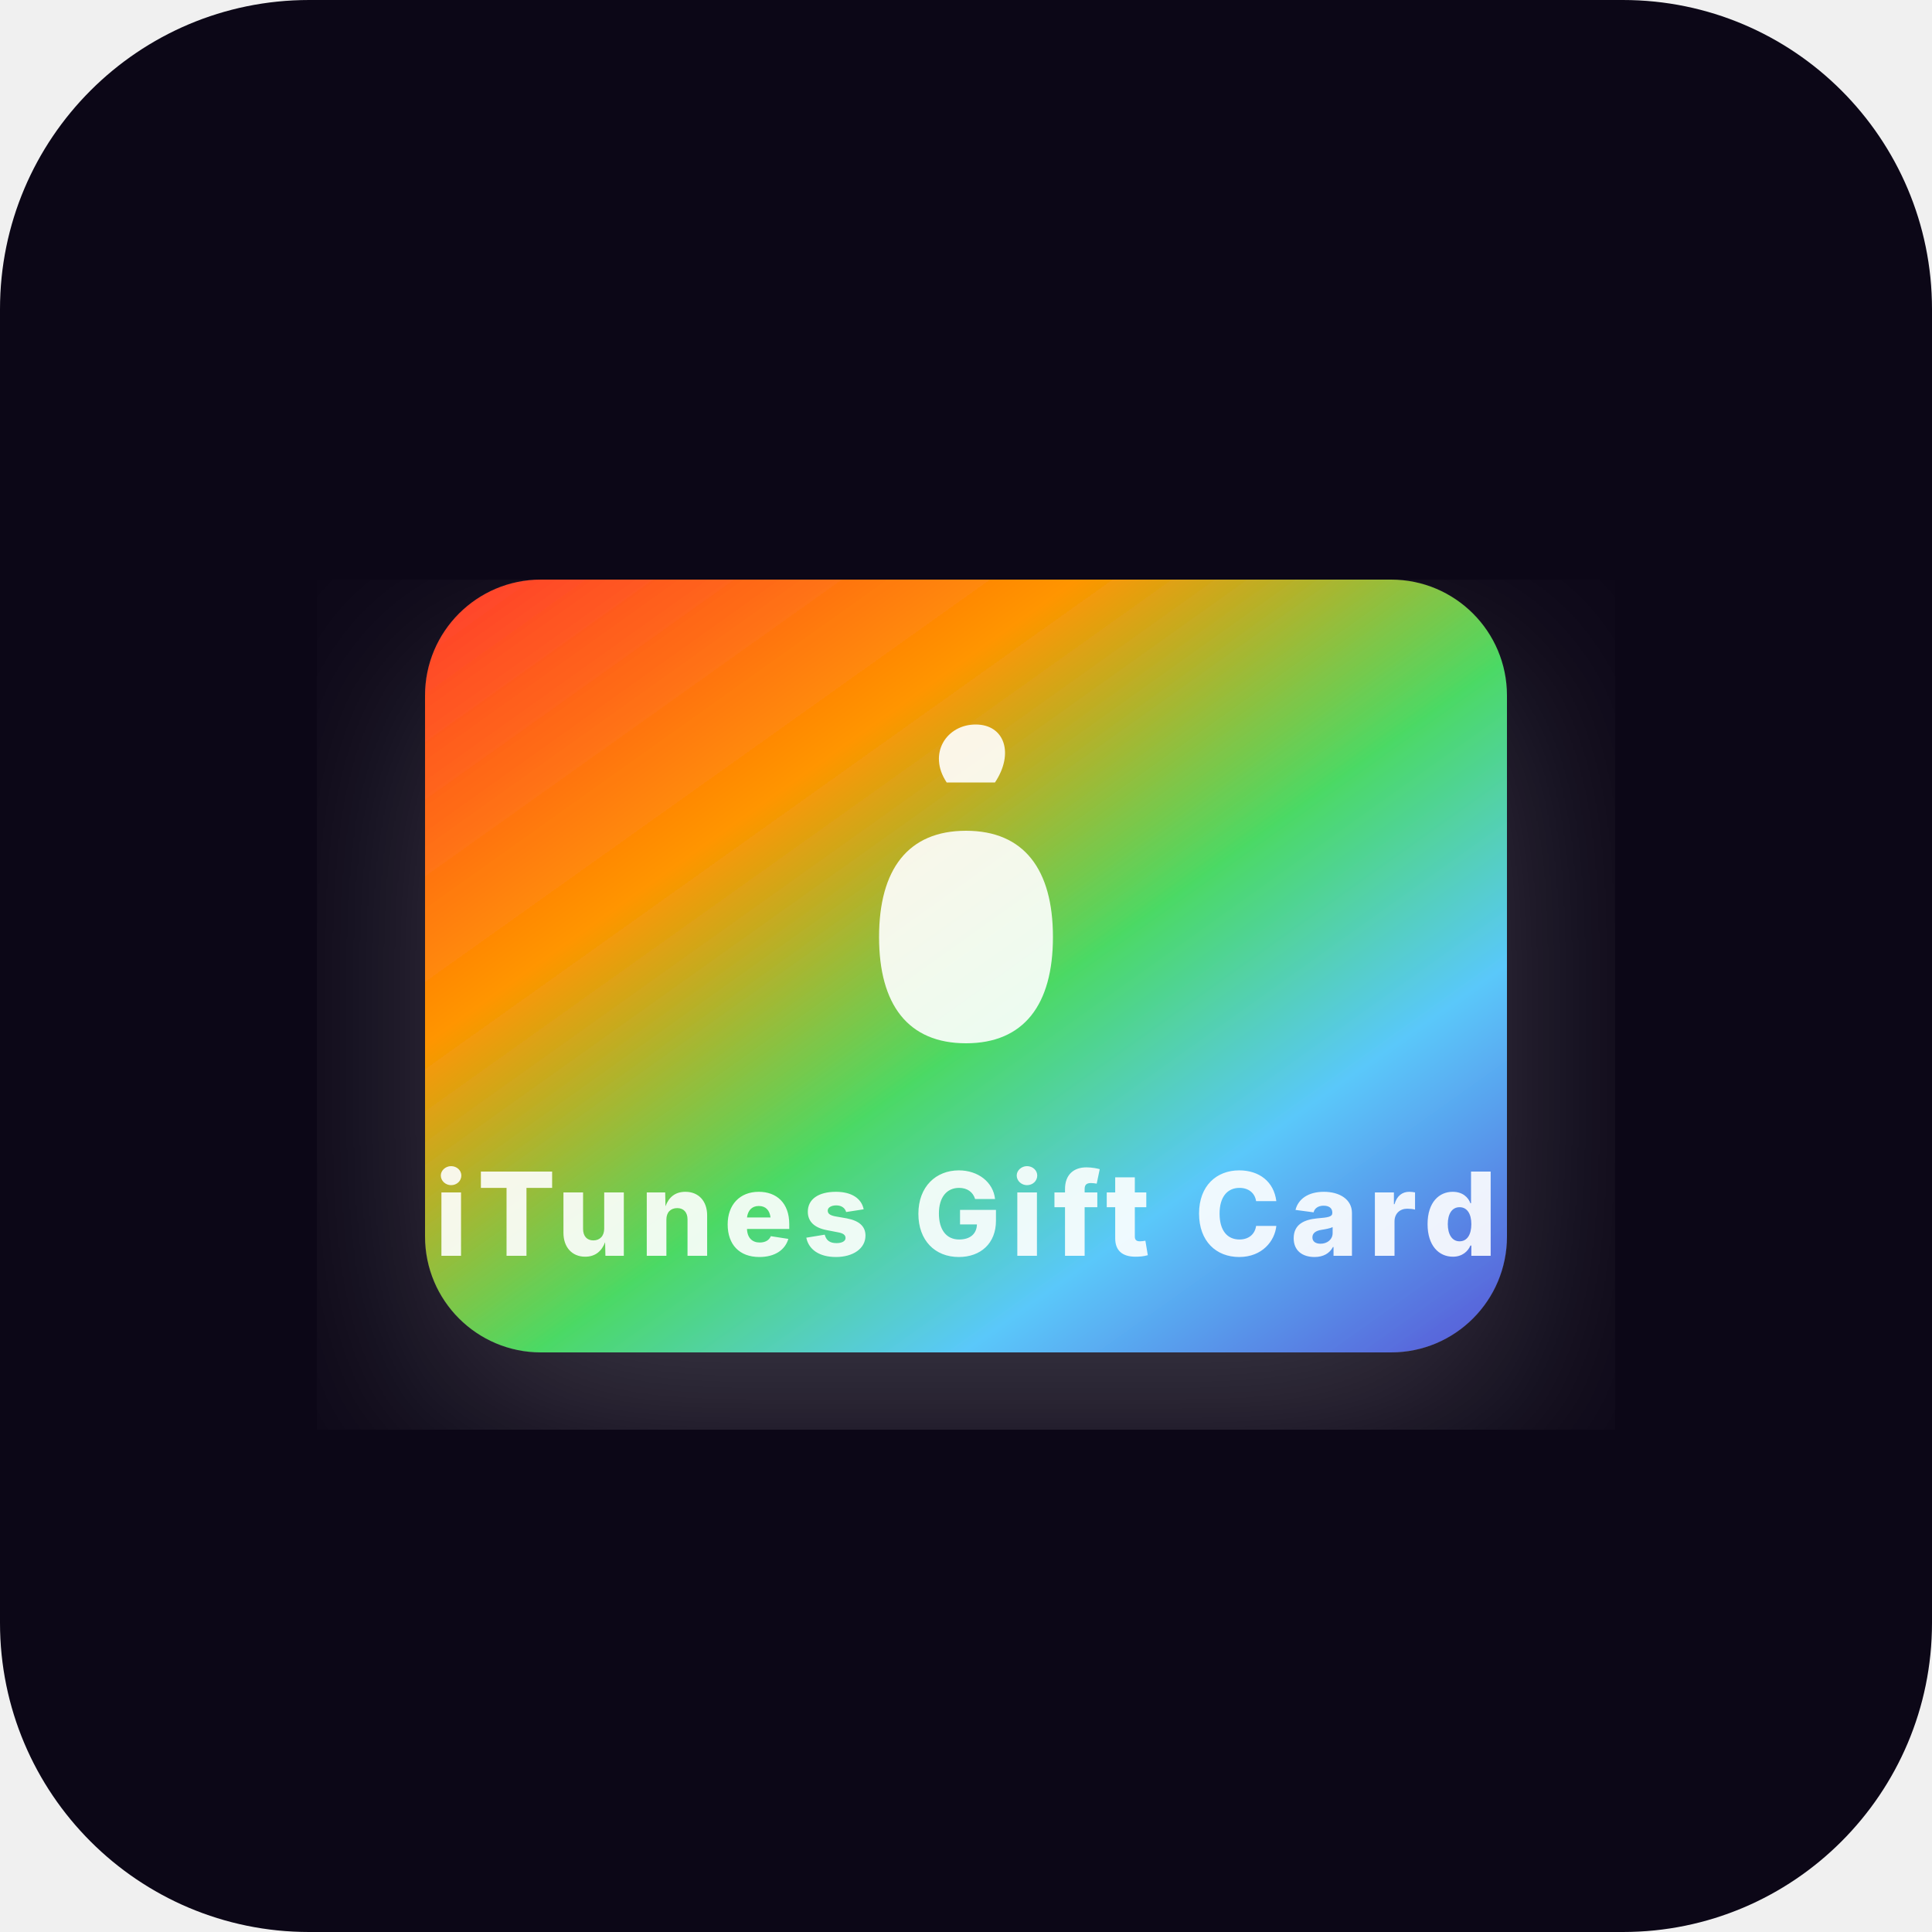
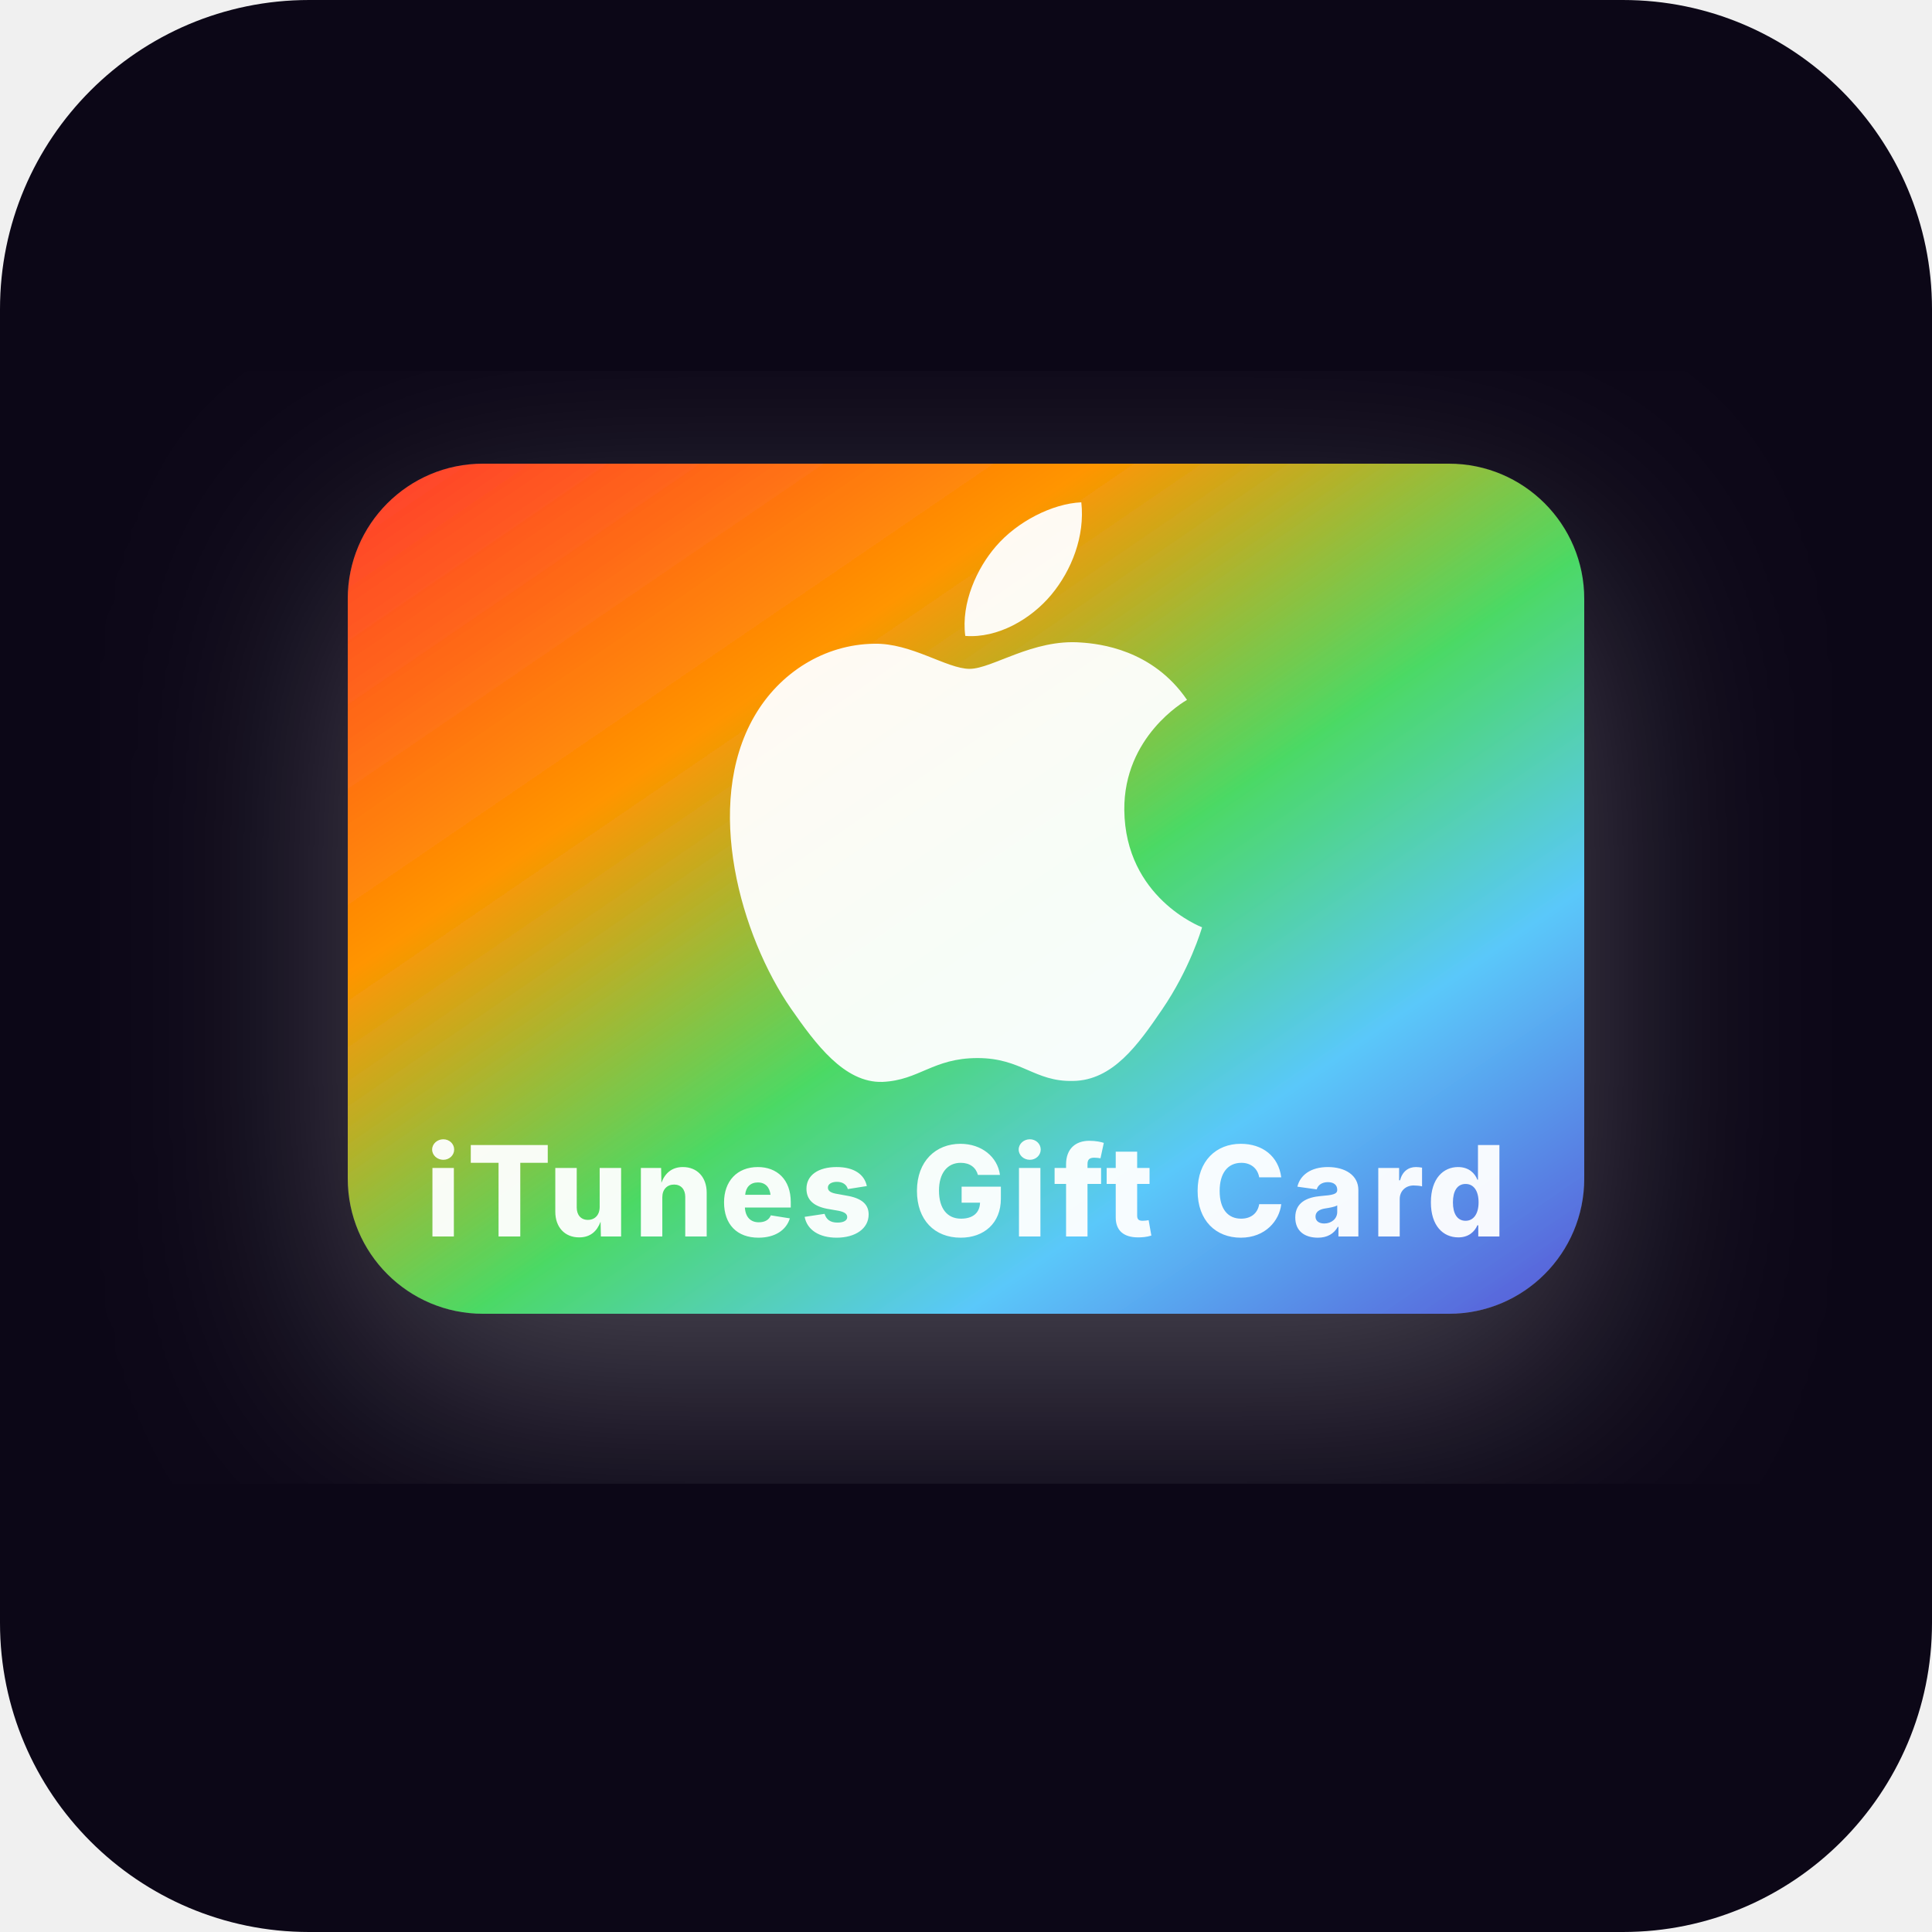
<svg xmlns="http://www.w3.org/2000/svg" viewBox="0 0 100 100" width="100%" height="100%">
  <rect width="100" height="100" fill="#0c0717" rx="16" />
  <defs>
    <linearGradient id="apple-grad" x1="0" y1="0" x2="1" y2="1">
      <stop offset="0%" stop-color="#ff3b30" />
      <stop offset="30%" stop-color="#ff9500" />
      <stop offset="55%" stop-color="#4cd964" />
      <stop offset="75%" stop-color="#5ac8fa" />
      <stop offset="100%" stop-color="#5856d6" />
    </linearGradient>
-     <filter id="glow-apple" x="-10%" y="-10%" width="120%" height="120%">
-       <feDropShadow dx="0" dy="4" stdDeviation="6" flood-color="#ffffff" flood-opacity="0.2" />
+     <filter id="glow-apple" x="-20%" y="-20%" width="140%" height="140%">
+       <feDropShadow dx="0" dy="4" stdDeviation="6" flood-color="#ffffff" flood-opacity="0.25" />
    </filter>
  </defs>
  <g filter="url(#glow-apple)">
-     <rect x="22" y="30" width="56" height="40" rx="6" fill="url(#apple-grad)" />
-     <path d="M50 43 C47 43, 45.5 45, 45.5 48.5 C45.5 52, 47 54, 50 54 C53 54, 54.5 52, 54.5 48.5 C54.5 45, 53 43, 50 43 Z M51.5 40.5 C52.5 39, 52 37.5, 50.5 37.5 C49 37.5, 48 39, 49 40.5 Z" fill="#ffffff" opacity="0.9" />
-     <text x="50" y="65" font-family="'Inter', sans-serif" font-weight="800" font-size="6" fill="#ffffff" text-anchor="middle" letter-spacing="0.5" opacity="0.9">iTunes Gift Card</text>
+     <rect x="18" y="24" width="64" height="44" rx="7" fill="url(#apple-grad)" />
+     <g transform="translate(50,41) scale(1.25) translate(-12,-12)">
+       <path fill="#ffffff" d="M12.152 6.896c-.948 0-2.415-1.078-3.96-1.04-2.04.027-3.91 1.183-4.961 3.014-2.117 3.675-.546 9.103 1.519 12.09 1.013 1.454 2.208 3.09 3.792 3.039 1.52-.065 2.09-.987 3.935-.987 1.831 0 2.35.987 3.96.948 1.637-.026 2.676-1.48 3.676-2.948 1.156-1.688 1.636-3.325 1.662-3.415-.039-.013-3.182-1.221-3.22-4.857-.026-3.04 2.48-4.494 2.597-4.559-1.429-2.09-3.623-2.324-4.39-2.376-2-.156-3.675 1.09-4.61 1.09zM15.53 3.83c.843-1.012 1.4-2.427 1.245-3.83-1.207.052-2.662.805-3.532 1.818-.78.896-1.454 2.338-1.273 3.714 1.338.104 2.715-.688 3.559-1.701" opacity="0.95" />
+     </g>
+     <text x="50" y="64" font-family="'Inter', sans-serif" font-weight="800" font-size="6.5" fill="#ffffff" text-anchor="middle" letter-spacing="0.3" opacity="0.95">iTunes Gift Card</text>
  </g>
</svg>
